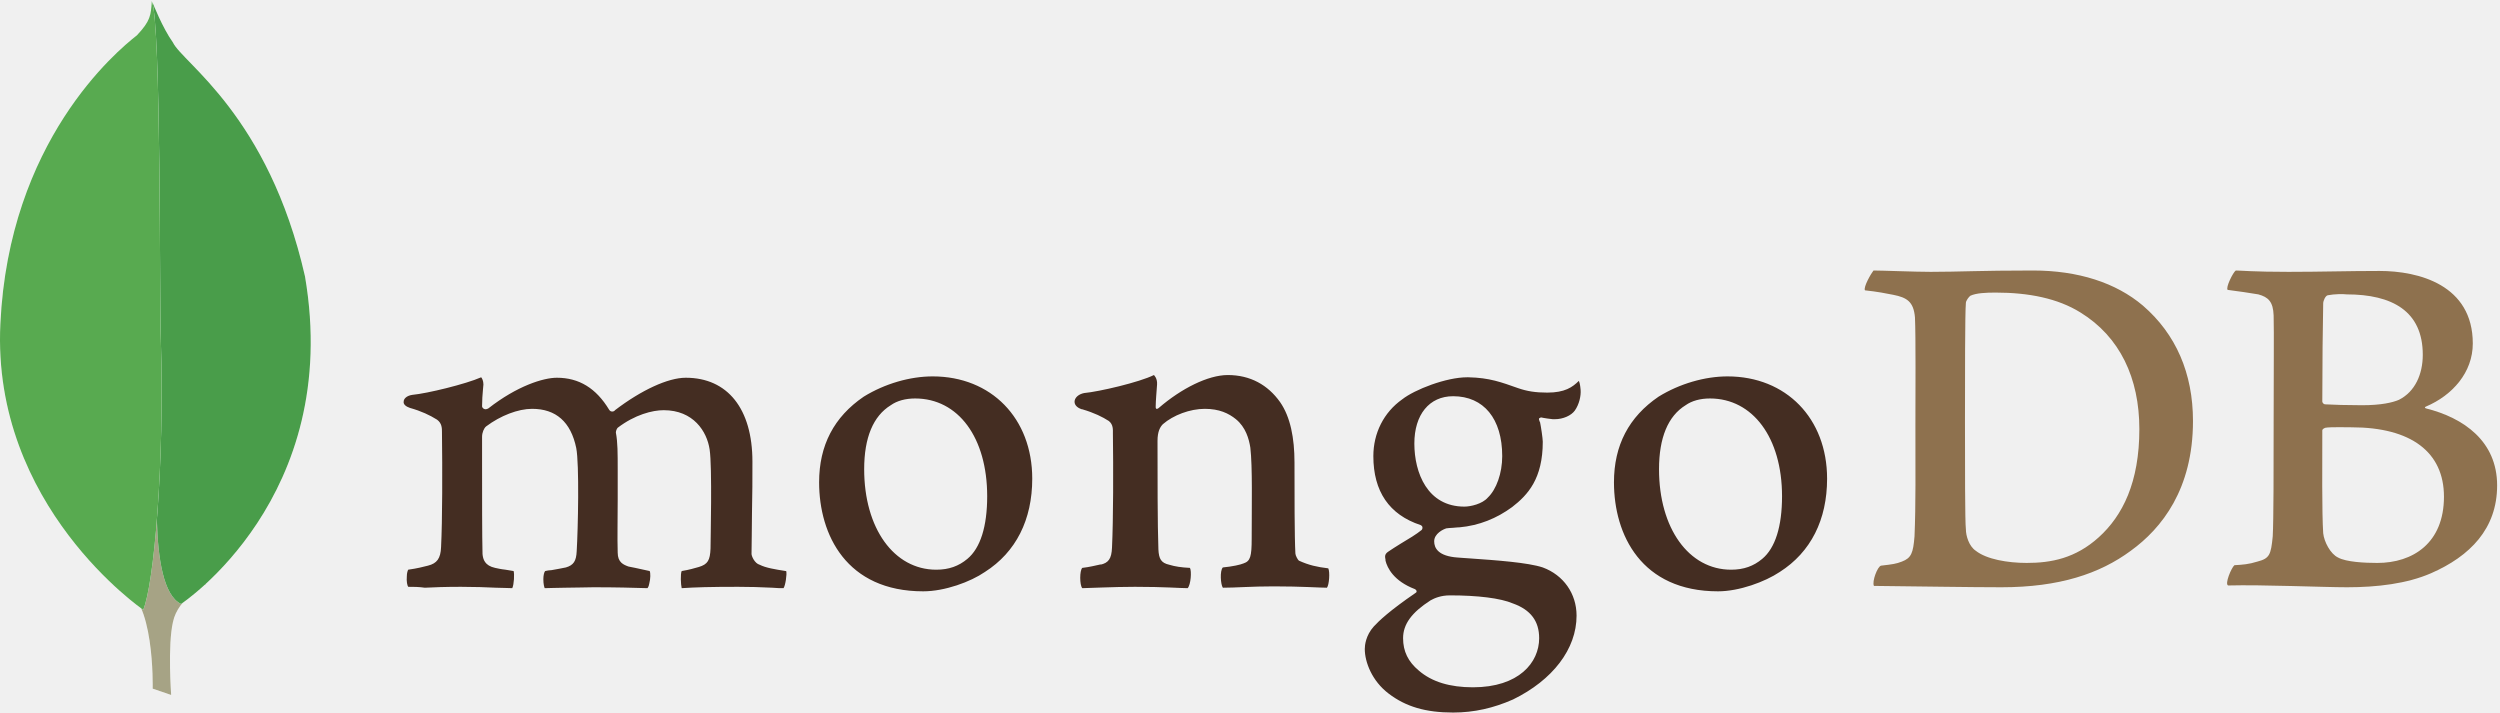
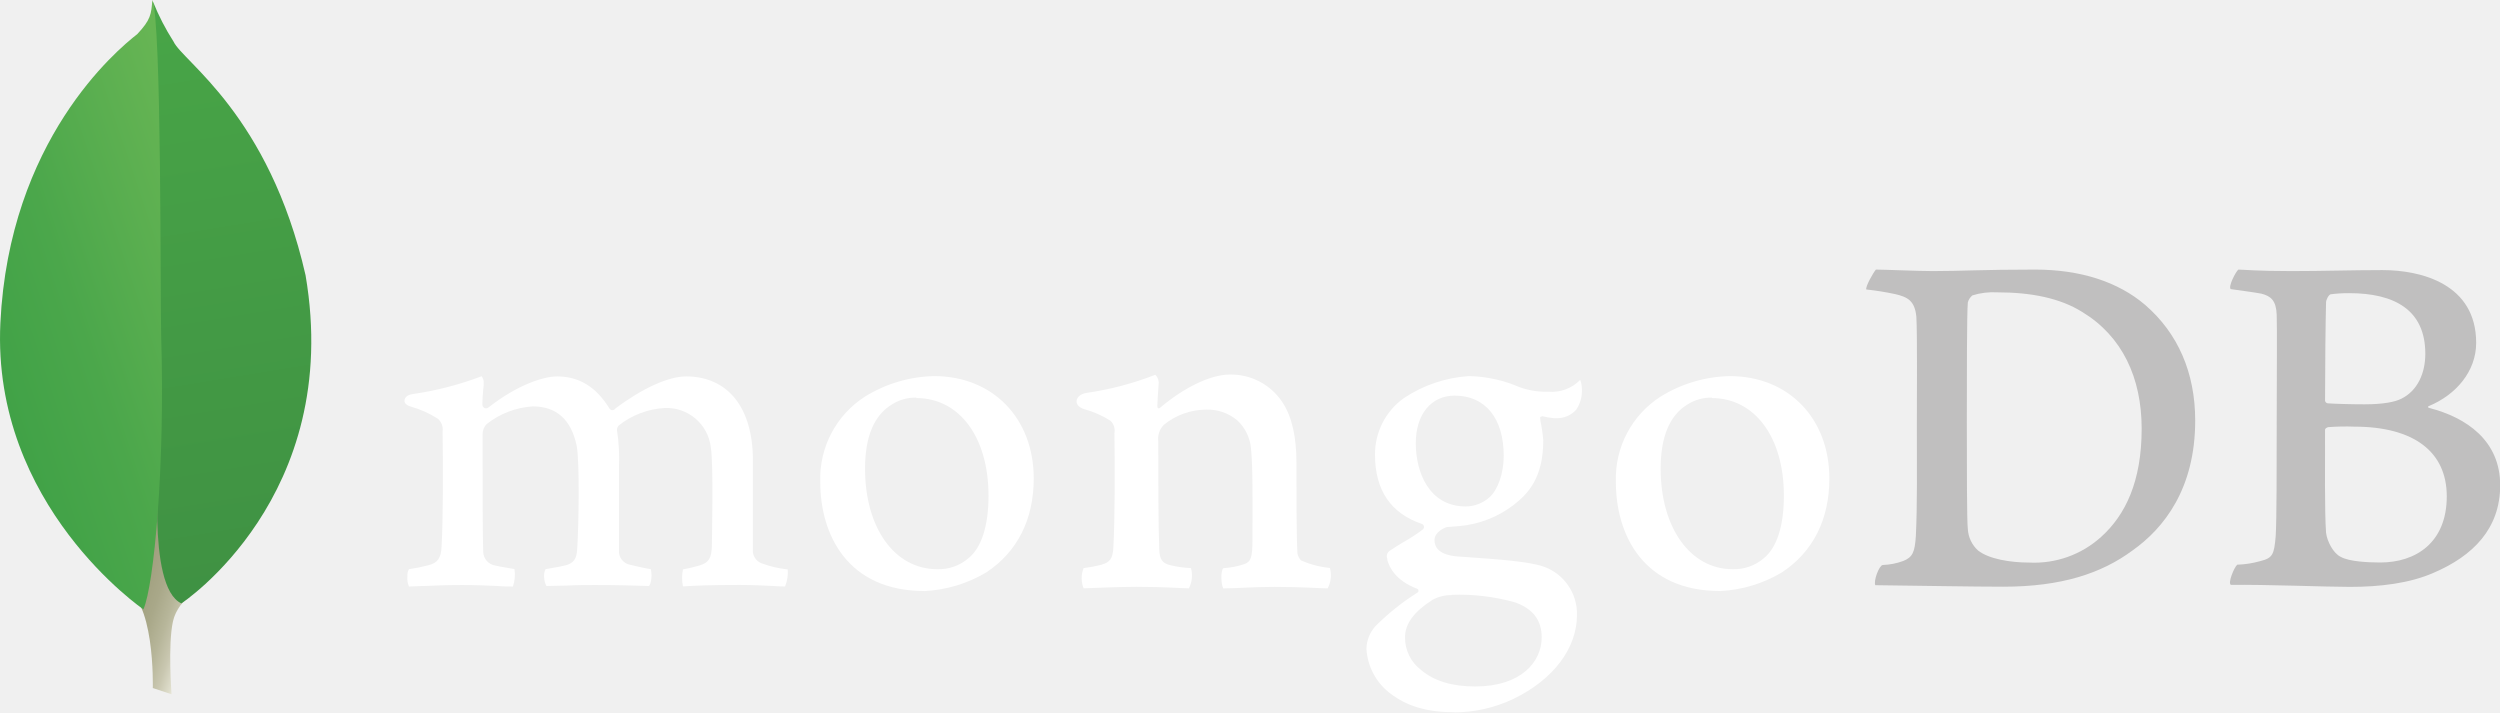
- <svg xmlns="http://www.w3.org/2000/svg" width="2500" height="713" viewBox="0 0 512 146">
-   <g fill="none" fill-rule="evenodd">
-     <path d="M476.713 60.463c-.46.092-.922 1.107-.922 1.66-.092 3.692-.184 13.474-.184 20.118 0 .185.276.554.553.554 1.384.092 4.706.184 7.567.184 3.968 0 6.275-.553 7.568-1.106 3.321-1.662 4.89-5.261 4.89-9.23 0-8.95-6.275-12.365-15.596-12.365-.646-.092-2.49-.092-3.876.185zm23.81 41.25c0-9.136-6.737-14.212-18.918-14.212-.554 0-4.43-.092-5.353.092-.277.093-.645.278-.645.555 0 6.551-.093 16.98.184 21.04.184 1.753 1.477 4.245 3.046 4.983 1.66.923 5.444 1.107 8.028 1.107 7.29 0 13.658-4.06 13.658-13.565zm-42.634-46.325c.922 0 3.69.276 10.796.276 6.737 0 12.089-.184 18.641-.184 8.028 0 19.102 2.86 19.102 14.857 0 5.906-4.153 10.613-9.597 12.92-.276.092-.276.276 0 .368 7.751 1.939 14.581 6.737 14.581 15.78 0 8.86-5.537 14.489-13.566 17.996-4.891 2.122-10.981 2.86-17.164 2.86-4.707 0-17.349-.553-24.362-.368-.738-.278.646-3.6 1.291-4.153 1.662-.093 2.953-.185 4.707-.739 2.492-.645 2.768-1.384 3.137-5.167.185-3.23.185-14.674.185-22.794 0-11.166.093-18.733 0-22.424-.092-2.86-1.107-3.784-3.137-4.338-1.57-.276-4.153-.646-6.276-.922-.462-.462 1.107-3.6 1.662-3.968zm-53.248 57.399c2.216 1.752 6.553 2.49 10.429 2.49 4.983 0 9.966-.921 14.765-5.26 4.891-4.428 8.305-11.257 8.305-22.146 0-10.429-3.968-18.919-12.089-23.901-4.614-2.862-10.52-4.06-17.349-4.06-2.03 0-3.968.092-5.167.645-.278.185-.923 1.015-.923 1.476-.185 1.846-.185 16.057-.185 24.363 0 8.582 0 20.579.185 21.963 0 1.385.645 3.507 2.03 4.43zm-20.948-57.4c1.754 0 8.49.277 11.72.277 5.815 0 9.967-.276 20.948-.276 9.228 0 16.98 2.491 22.517 7.197 6.736 5.814 10.244 13.843 10.244 23.624 0 13.935-6.368 21.964-12.736 26.578-6.366 4.706-14.672 7.474-26.484 7.474-6.275 0-17.072-.184-26.024-.277h-.092c-.461-.83.738-4.06 1.476-4.152 2.4-.277 3.046-.37 4.246-.83 1.937-.739 2.307-1.754 2.584-5.168.276-6.368.184-14.027.184-22.702 0-6.182.092-18.272-.093-22.148-.276-3.229-1.66-4.06-4.429-4.614-1.384-.276-3.23-.646-5.813-.922-.37-.647 1.291-3.507 1.752-4.06z" fill="#8E714E" />
-     <path d="M272.033 116.385c-2.307-.277-3.968-.645-5.998-1.568-.277-.185-.739-1.107-.739-1.477-.184-3.23-.184-12.458-.184-18.64 0-4.984-.83-9.321-2.953-12.366-2.492-3.508-6.09-5.537-10.705-5.537-4.06 0-9.505 2.768-14.027 6.644-.092.092-.83.739-.738-.277 0-1.015.185-3.045.277-4.43.093-1.292-.646-1.937-.646-1.937-2.953 1.476-11.258 3.414-14.304 3.69-2.214.463-2.768 2.585-.46 3.323h.092c2.49.738 4.152 1.569 5.443 2.4.923.738.831 1.753.831 2.584.092 6.92.092 17.533-.184 23.347-.092 2.307-.738 3.137-2.4 3.506l.185-.092c-1.292.277-2.307.553-3.876.738-.554.554-.554 3.507 0 4.153 1.015 0 6.367-.277 10.798-.277 6.09 0 9.228.277 10.796.277.646-.738.831-3.507.462-4.153-1.754-.092-3.046-.276-4.245-.646-1.661-.37-2.123-1.199-2.216-3.137-.183-4.892-.183-15.227-.183-22.24 0-1.938.553-2.861 1.106-3.415 2.123-1.845 5.538-3.137 8.583-3.137 2.953 0 4.89.923 6.367 2.123 2.03 1.66 2.676 4.06 2.953 5.813.461 3.968.277 11.812.277 18.641 0 3.691-.277 4.614-1.66 5.075-.647.277-2.308.647-4.246.83-.646.647-.461 3.508 0 4.154 2.676 0 5.814-.277 10.428-.277 5.721 0 9.413.277 10.89.277.46-.554.645-3.23.276-3.969zm25.562-35.25c-4.89 0-7.936 3.783-7.936 9.688 0 5.999 2.676 12.92 10.243 12.92 1.292 0 3.692-.554 4.798-1.846 1.754-1.66 2.954-4.983 2.954-8.49 0-7.659-3.784-12.273-10.059-12.273zm-.646 40.787c-1.845 0-3.138.554-3.968 1.016-3.876 2.49-5.629 4.89-5.629 7.752 0 2.675 1.015 4.797 3.23 6.643 2.676 2.307 6.367 3.415 11.073 3.415 9.413 0 13.566-5.076 13.566-10.058 0-3.508-1.754-5.815-5.352-7.106-2.584-1.108-7.29-1.662-12.92-1.662zm.646 23.994c-5.629 0-9.69-1.2-13.196-3.876-3.415-2.584-4.891-6.46-4.891-9.136 0-.738.185-2.769 1.846-4.614 1.014-1.108 3.23-3.23 8.49-6.829.184-.092.276-.184.276-.37 0-.184-.185-.369-.369-.46-4.337-1.661-5.629-4.338-5.999-5.814v-.185c-.091-.554-.276-1.107.555-1.661.646-.461 1.569-1.015 2.583-1.66 1.569-.924 3.23-1.939 4.245-2.77.185-.184.185-.368.185-.553 0-.185-.185-.37-.37-.461-6.458-2.123-9.688-6.922-9.688-14.12 0-4.706 2.122-8.951 5.905-11.627 2.584-2.03 9.044-4.522 13.289-4.522h.277c4.337.092 6.736 1.015 10.15 2.215 1.846.646 3.6.922 6 .922 3.598 0 5.167-1.107 6.458-2.398.093.184.278.646.37 1.845.092 1.2-.277 2.953-1.2 4.245-.738 1.015-2.399 1.754-4.06 1.754h-.462c-1.661-.185-2.4-.37-2.4-.37l-.368.185c-.092.185 0 .369.092.646l.093.185c.184.83.553 3.321.553 3.968 0 7.567-3.045 10.888-6.275 13.38-3.138 2.307-6.736 3.783-10.797 4.153-.092 0-.46 0-1.292.092-.461 0-1.107.093-1.2.093h-.092c-.738.184-2.583 1.107-2.583 2.675 0 1.384.83 3.046 4.798 3.323.83.092 1.66.092 2.584.185 5.26.368 11.812.83 14.857 1.845 4.245 1.568 6.921 5.352 6.921 9.874 0 6.83-4.89 13.197-13.011 17.164-3.968 1.754-7.937 2.677-12.274 2.677zm52.6-64.32c-1.937 0-3.691.46-4.983 1.383-3.598 2.215-5.444 6.645-5.444 13.104 0 12.09 6.09 20.58 14.765 20.58 2.584 0 4.614-.739 6.367-2.215 2.676-2.216 4.061-6.645 4.061-12.828 0-11.996-5.999-20.025-14.765-20.025zm1.662 39.496c-15.688 0-21.317-11.535-21.317-22.332 0-7.567 3.045-13.381 9.135-17.534 4.338-2.676 9.506-4.152 14.12-4.152 11.996 0 20.394 8.582 20.394 20.948 0 8.397-3.322 15.041-9.69 19.102-3.045 2.03-8.305 3.968-12.643 3.968h.001zM187.411 81.595c-1.938 0-3.691.461-4.984 1.384-3.598 2.215-5.444 6.645-5.444 13.104 0 12.09 6.09 20.58 14.765 20.58 2.584 0 4.614-.739 6.368-2.215 2.675-2.216 4.06-6.645 4.06-12.828 0-11.996-5.906-20.025-14.765-20.025zm1.661 39.497c-15.688 0-21.317-11.535-21.317-22.332 0-7.567 3.045-13.381 9.135-17.534 4.338-2.676 9.506-4.152 14.12-4.152 11.997 0 20.394 8.582 20.394 20.948 0 8.397-3.322 15.041-9.69 19.102-2.953 2.03-8.213 3.968-12.642 3.968zm-105.478-.923c-.185-.276-.37-1.107-.277-2.122 0-.739.185-1.2.277-1.384 1.938-.278 2.953-.555 4.06-.831 1.846-.462 2.584-1.476 2.676-3.783.278-5.537.278-16.058.185-23.348v-.185c0-.83 0-1.846-1.015-2.584-1.477-.922-3.23-1.752-5.537-2.4-.83-.275-1.384-.737-1.292-1.29 0-.554.554-1.2 1.754-1.385 3.045-.277 10.98-2.214 14.118-3.599.185.184.462.739.462 1.477l-.092 1.014c-.093 1.016-.185 2.216-.185 3.415 0 .369.37.646.738.646.185 0 .37-.092.554-.185 5.906-4.614 11.258-6.275 14.026-6.275 4.523 0 8.03 2.123 10.706 6.552.184.278.369.37.646.37.184 0 .46-.092.553-.277 5.445-4.153 10.89-6.645 14.488-6.645 8.582 0 13.658 6.368 13.658 17.165 0 3.045 0 7.013-.092 10.613 0 3.229-.092 6.182-.092 8.305 0 .46.645 1.937 1.66 2.214 1.292.646 3.046.923 5.353 1.292h.092c.185.646-.184 3.045-.553 3.507-.554 0-1.385 0-2.307-.092a136.208 136.208 0 0 0-7.014-.185c-5.721 0-8.674.092-11.536.277-.183-.738-.276-2.953 0-3.507 1.662-.276 2.492-.554 3.508-.83 1.846-.554 2.307-1.385 2.4-3.784 0-1.753.368-16.703-.186-20.302-.553-3.691-3.322-8.028-9.413-8.028-2.307 0-5.905.923-9.412 3.598-.184.185-.37.646-.37.923v.093c.37 1.937.37 4.153.37 7.567v5.998c0 4.153-.093 8.029 0 10.981 0 2.031 1.2 2.492 2.215 2.862.554.091.922.184 1.384.276.83.185 1.661.37 2.953.646.185.37.185 1.569-.092 2.584-.093.554-.278.83-.37.923-3.137-.092-6.367-.185-11.073-.185-1.384 0-3.784.093-5.814.093-1.662 0-3.23.092-4.152.092-.093-.185-.278-.83-.278-1.846 0-.83.185-1.476.37-1.661.461-.092.83-.184 1.292-.184 1.106-.185 2.03-.37 2.952-.554 1.57-.461 2.123-1.292 2.215-3.322.277-4.614.554-17.81-.092-21.133-1.107-5.352-4.152-8.028-9.044-8.028-2.86 0-6.46 1.384-9.412 3.6-.462.368-.831 1.29-.831 2.121v5.445c0 6.644 0 14.95.092 18.549.093 1.106.461 2.399 2.584 2.86.462.092 1.2.277 2.123.37l1.66.276c.186.554.093 2.769-.276 3.507-.923 0-2.03-.092-3.323-.092-1.937-.093-4.429-.185-7.197-.185-3.23 0-5.537.092-7.383.185-1.292-.185-2.307-.185-3.414-.185z" fill="#442D22" />
-     <path d="M35.053 142.317l-3.783-1.293s.462-19.286-6.46-20.67c-4.613-5.353.74-227.013 17.35-.739 0 0-5.722 2.86-6.737 7.752-1.108 4.799-.37 14.95-.37 14.95z" fill="#FFF" />
-     <path d="M35.053 142.317l-3.783-1.293s.462-19.286-6.46-20.67c-4.613-5.353.74-227.013 17.35-.739 0 0-5.722 2.86-6.737 7.752-1.108 4.799-.37 14.95-.37 14.95z" fill="#A6A385" />
-     <path d="M37.084 123.676s33.13-21.779 25.377-67.09c-7.474-32.943-25.1-43.74-27.038-47.893C33.301 5.74 31.27.573 31.27.573l1.385 91.634c0 .093-2.861 28.054 4.43 31.47" fill="#FFF" />
-     <path d="M37.084 123.676s33.13-21.779 25.377-67.09c-7.474-32.943-25.1-43.74-27.038-47.893C33.301 5.74 31.27.573 31.27.573l1.385 91.634c0 .093-2.861 28.054 4.43 31.47" fill="#499D4A" />
-     <path d="M29.333 124.875S-1.767 103.65.079 66.277C1.832 28.903 23.795 10.539 28.04 7.217c2.769-2.953 2.861-4.061 3.046-7.014 1.938 4.153 1.569 62.106 1.845 68.934.83 26.3-1.476 50.756-3.598 55.738z" fill="#FFF" />
-     <path d="M29.333 124.875S-1.767 103.65.079 66.277C1.832 28.903 23.795 10.539 28.04 7.217c2.769-2.953 2.861-4.061 3.046-7.014 1.938 4.153 1.569 62.106 1.845 68.934.83 26.3-1.476 50.756-3.598 55.738z" fill="#58AA50" />
+ <svg xmlns="http://www.w3.org/2000/svg" viewBox="0 0 399.69 113.87">
+   <defs>
+     <linearGradient id="linear-gradient" x1="-224.03" y1="-782.36" x2="-259.13" y2="-782.6" gradientTransform="matrix(-0.98, -0.32, 0.29, -0.88, 15.79, -702.1)" gradientUnits="userSpaceOnUse">
+       <stop offset="0.23" stop-color="#999875" />
+       <stop offset="0.56" stop-color="#9b9977" />
+       <stop offset="0.68" stop-color="#a09f7e" />
+       <stop offset="0.77" stop-color="#a9a889" />
+       <stop offset="0.84" stop-color="#b7b69a" />
+       <stop offset="0.9" stop-color="#c9c7b0" />
+       <stop offset="0.95" stop-color="#deddcb" />
+       <stop offset="0.99" stop-color="#f8f6eb" />
+       <stop offset="1" stop-color="#fbf9ef" />
+     </linearGradient>
+     <linearGradient id="linear-gradient-2" x1="-218.62" y1="-720.92" x2="-269.12" y2="-808.4" gradientTransform="matrix(-0.98, -0.32, 0.29, -0.88, 15.79, -702.1)" gradientUnits="userSpaceOnUse">
+       <stop offset="0" stop-color="#48a547" />
+       <stop offset="1" stop-color="#3f9143" />
+     </linearGradient>
+     <linearGradient id="linear-gradient-3" x1="-214" y1="-783.8" x2="-249.79" y2="-759.76" gradientTransform="matrix(-0.98, -0.32, 0.29, -0.88, 15.79, -702.1)" gradientUnits="userSpaceOnUse">
+       <stop offset="0" stop-color="#41a247" />
+       <stop offset="0.35" stop-color="#4ba74b" />
+       <stop offset="0.96" stop-color="#67b554" />
+       <stop offset="1" stop-color="#69b655" />
+     </linearGradient>
+   </defs>
+   <g id="Calque_2" data-name="Calque 2">
+     <g id="Layer_4" data-name="Layer 4">
+       <path d="M27.43,111l-3-1S24.83,95,19.39,93.91c-3.58-4.15.55-177.41,13.57-.59,0,0-4.46,2.24-5.3,6S27.43,111,27.43,111Z" style="fill:url(#linear-gradient)" />
+       <path d="M29,96.47S54.91,79.43,48.85,44C43,18.32,29.22,9.86,27.74,6.64A38.82,38.82,0,0,1,24.47.3L25.57,72S23.29,93.83,29,96.47Z" style="fill:url(#linear-gradient-2)" />
+       <path d="M22.93,97.42S-1.34,80.86.06,51.65,18.6,8.06,21.94,5.46C24.1,3.16,24.19,2.27,24.35,0c1.51,3.25,1.26,48.55,1.42,53.84C26.4,74.45,24.63,93.53,22.93,97.42Z" style="fill:url(#linear-gradient-3)" />
+       <path d="M299.91,43.1c1.39,0,6.67.24,9.12.24,4.58,0,7.77-.24,16.35-.24,7.2,0,13.25,1.94,17.58,5.65,5.23,4.52,8,10.82,8,18.49,0,10.9-5,17.2-10,20.75-5,3.71-11.45,5.81-20.68,5.81-4.91,0-13.33-.16-20.36-.24h-.1c-.33-.65.6-3.16,1.18-3.23a10.55,10.55,0,0,0,3.3-.65c1.48-.61,1.83-1.37,2-4,.24-5,.16-11,.16-17.76,0-4.84.08-14.29-.08-17.28-.25-2.5-1.31-3.15-3.43-3.63a45.67,45.67,0,0,0-4.58-.73C298.24,45.76,299.5,43.58,299.91,43.1ZM316.23,88c1.72,1.37,5.15,1.94,8.18,1.94a15.94,15.94,0,0,0,11.53-4.12c3.84-3.47,6.46-8.8,6.46-17.28,0-8.15-3.11-14.78-9.48-18.65-3.6-2.26-8.26-3.15-13.57-3.15a11.28,11.28,0,0,0-4,.48,2.12,2.12,0,0,0-.74,1.13c-.16,1.45-.16,12.51-.16,19.05,0,6.7,0,16.07.16,17.2A5,5,0,0,0,316.23,88Z" style="fill:#c0bfbf" />
+       <path d="M357.86,43.1c.74,0,2.91.24,8.47.24,5.23,0,9.48-.16,14.55-.16,6.29,0,15,2.26,15,11.63,0,4.6-3.27,8.32-7.52,10.09-.25.08-.25.24,0,.32,6,1.53,11.36,5.25,11.36,12.35,0,6.94-4.33,11.3-10.63,14-3.84,1.69-8.58,2.26-13.41,2.26-3.68,0-13.54-.4-19-.32-.57-.24.52-2.83,1-3.23a15.35,15.35,0,0,0,3.71-.58c2-.48,2.19-1.12,2.44-4,.16-2.5.16-11.46.16-17.84,0-8.72.08-14.61,0-17.52-.08-2.26-.9-3-2.45-3.39-1.23-.24-3.27-.48-4.9-.73C356.19,45.84,357.45,43.42,357.86,43.1Zm33.32,36.25c0-7.1-5.23-11.14-14.8-11.14a37,37,0,0,0-4.17.08c-.25.08-.49.24-.49.4,0,5.09-.08,13.24.16,16.47.16,1.37,1.15,3.31,2.37,3.88,1.31.73,4.25.89,6.29.89C386.2,89.93,391.18,86.78,391.18,79.35Zm-18.56-32.3c-.33.08-.74.89-.74,1.29-.08,2.91-.16,10.5-.16,15.74a.52.52,0,0,0,.41.4c1.06.08,3.68.16,5.89.16,3.11,0,4.91-.4,5.89-.89,2.62-1.29,3.84-4.12,3.84-7.19,0-7-4.9-9.69-12.18-9.69A21.78,21.78,0,0,0,372.62,47.05Z" style="fill:#c0bfbf" />
+       <path d="M65.38,93.77a3.5,3.5,0,0,1-.25-1.63A2.07,2.07,0,0,1,65.38,91a27.06,27.06,0,0,0,3.14-.64c1.45-.36,2-1.14,2.08-3,.24-4.35.25-12.52.16-18.26V69A2.28,2.28,0,0,0,70,66.94,16.38,16.38,0,0,0,65.67,65c-.68-.2-1.06-.56-1-1S65.07,63.13,66,63a51.78,51.78,0,0,0,11-2.85,1.6,1.6,0,0,1,.33,1.16c0,.25,0,.52-.06.8-.07.81-.15,1.73-.15,2.65a.6.6,0,0,0,.6.53.59.59,0,0,0,.42-.18c4.64-3.63,8.79-4.93,10.93-4.93,3.51,0,6.25,1.68,8.36,5.12a.57.57,0,0,0,.48.28.54.54,0,0,0,.44-.24c4.27-3.23,8.5-5.16,11.33-5.16,6.69,0,10.69,5,10.69,13.38,0,2.41,0,5.46,0,8.31,0,2.5,0,4.84,0,6.46a2.21,2.21,0,0,0,1.32,1.7,17.11,17.11,0,0,0,4.18,1h.07a6.18,6.18,0,0,1-.42,2.73c-.44,0-1.06,0-1.82-.07-1.39-.07-3.29-.17-5.51-.17-4.45,0-6.77.09-9,.23a6.71,6.71,0,0,1,0-2.72,24,24,0,0,0,2.71-.64c1.42-.47,1.82-1.11,1.91-3,0-1.34.29-13.09-.17-15.88a7.11,7.11,0,0,0-7.37-6.28,13,13,0,0,0-7.36,2.8,1.09,1.09,0,0,0-.27.69v.05a30,30,0,0,1,.32,5.92c0,1.51,0,3.12,0,4.72,0,3.24,0,6.3,0,8.61a2.17,2.17,0,0,0,1.72,2.26l1.08.25c.64.15,1.31.31,2.29.47a4.36,4.36,0,0,1,0,2,1.58,1.58,0,0,1-.28.69c-2.47-.08-5-.16-8.67-.16-1.11,0-2.92,0-4.52.09-1.3,0-2.52.07-3.22.07A3.19,3.19,0,0,1,87,92.36,2.46,2.46,0,0,1,87.21,91l1-.18c.86-.15,1.6-.28,2.31-.46,1.21-.37,1.67-1,1.76-2.58.24-3.59.42-13.94-.09-16.54-.87-4.16-3.24-6.27-7-6.27a13.25,13.25,0,0,0-7.35,2.8,2.23,2.23,0,0,0-.68,1.66c0,1.23,0,2.7,0,4.27,0,5.2,0,11.67.09,14.47a2.29,2.29,0,0,0,2,2.26c.35.1,1,.2,1.68.32l1.32.23A5.78,5.78,0,0,1,82,93.77c-.71,0-1.58,0-2.59-.09-1.53-.07-3.44-.15-5.61-.15-2.56,0-4.33.09-5.76.15-1,0-1.79.09-2.62.09Z" style="fill:#fff" />
+       <path d="M147.8,94.49c-12.28,0-16.66-9-16.66-17.42A15.56,15.56,0,0,1,138.3,63.4a21.83,21.83,0,0,1,11.05-3.27c9.37,0,15.92,6.73,15.92,16.37,0,6.55-2.62,11.73-7.57,15a21.38,21.38,0,0,1-9.91,3Zm-1.31-30.92a7,7,0,0,0-3.91,1.1c-2.84,1.72-4.28,5.17-4.28,10.23C138.29,84.37,143,91,149.84,91a7.27,7.27,0,0,0,5-1.76c2.09-1.7,3.2-5.18,3.2-10,0-9.33-4.64-15.6-11.55-15.6Z" style="fill:#fff" />
+       <path d="M275,94.49c-12.28,0-16.66-9-16.66-17.42a15.56,15.56,0,0,1,7.16-13.67,21.82,21.82,0,0,1,11.05-3.27c9.37,0,15.92,6.73,15.92,16.37,0,6.56-2.62,11.73-7.57,15a21.36,21.36,0,0,1-9.91,3Zm-1.31-30.92a7,7,0,0,0-3.91,1.1c-2.84,1.72-4.28,5.17-4.28,10.23C265.49,84.37,270.24,91,277,91a7.27,7.27,0,0,0,5-1.76c2.09-1.7,3.2-5.18,3.2-10,0-9.33-4.64-15.6-11.55-15.6Z" style="fill:#fff" />
+       <path d="M232.58,113.87c-4.41,0-7.59-.93-10.3-3a9.64,9.64,0,0,1-3.82-7.14,5.58,5.58,0,0,1,1.45-3.63,38.28,38.28,0,0,1,6.66-5.33.34.34,0,0,0,.21-.32.34.34,0,0,0-.26-.34c-3.39-1.3-4.41-3.42-4.72-4.58,0,0,0-.11,0-.18a1.06,1.06,0,0,1,.42-1.32c.47-.34,1.24-.79,2-1.27a26.93,26.93,0,0,0,3.29-2.14.53.53,0,0,0-.14-.84c-5-1.68-7.54-5.4-7.54-11.07a11,11,0,0,1,4.63-9.07,21.15,21.15,0,0,1,10.36-3.51H235a21.31,21.31,0,0,1,7.91,1.76,12.62,12.62,0,0,0,4.67.74,6.34,6.34,0,0,0,5.06-1.9,4.35,4.35,0,0,1,.27,1.44A5.44,5.44,0,0,1,252,65.5a4.1,4.1,0,0,1-3.14,1.36l-.37,0a10.39,10.39,0,0,1-1.9-.32l-.32.11c-.1.15,0,.31,0,.51a1.08,1.08,0,0,1,0,.13,22.46,22.46,0,0,1,.46,3.1c0,5.94-2.35,8.53-4.88,10.45a16.69,16.69,0,0,1-8.44,3.26h0l-1,.08-1,.08h-.07c-.55.16-2,.84-2,2.11,0,1.06.65,2.37,3.76,2.6l2,.14c4.1.29,9.23.64,11.64,1.46a8,8,0,0,1,5.38,7.75c0,5.33-3.8,10.35-10.15,13.41a22.06,22.06,0,0,1-9.6,2.16Zm-.49-18.73a6.24,6.24,0,0,0-3.07.76c-3,1.92-4.39,3.84-4.39,6a6.46,6.46,0,0,0,2.55,5.2c2.1,1.78,4.94,2.65,8.67,2.65,7.34,0,10.63-3.94,10.63-7.85,0-2.72-1.37-4.54-4.18-5.57a32.81,32.81,0,0,0-10.22-1.23Zm.49-31.89c-3.79,0-6.23,3-6.23,7.61s2.1,10.11,8,10.11a5.76,5.76,0,0,0,3.78-1.46c1.38-1.26,2.28-3.88,2.28-6.63,0-6-2.94-9.63-7.85-9.63Z" style="fill:#fff" />
+       <path d="M212.62,90.8A14.66,14.66,0,0,1,208,89.59a2.14,2.14,0,0,1-.57-1.13c-.16-2.5-.16-9.77-.16-14.53,0-3.88-.65-7.27-2.29-9.69a9.85,9.85,0,0,0-8.34-4.36c-3.19,0-7.44,2.18-11,5.17-.08.08-.62.59-.61-.2s.14-2.41.21-3.43a1.76,1.76,0,0,0-.54-1.5,49.93,49.93,0,0,1-11.08,2.91c-1.74.33-2.14,2-.29,2.58h0s0,0,0,0a15.63,15.63,0,0,1,4.2,1.85,2.19,2.19,0,0,1,.64,2c.08,5.41.08,13.73-.17,18.25-.08,1.78-.57,2.42-1.88,2.75l.12,0a25.52,25.52,0,0,1-3,.57,4.41,4.41,0,0,0,0,3.23c.82,0,5-.24,8.42-.24,4.74,0,7.19.24,8.42.24a4.51,4.51,0,0,0,.33-3.23,17.43,17.43,0,0,1-3.35-.48c-1.31-.32-1.64-1-1.72-2.42-.16-3.79-.16-11.87-.16-17.36a3.17,3.17,0,0,1,.9-2.66,10.77,10.77,0,0,1,6.7-2.42,7.36,7.36,0,0,1,5,1.69A6.91,6.91,0,0,1,200,71.66c.33,3.07.24,9.2.24,14.53,0,2.91-.24,3.63-1.31,4a13.2,13.2,0,0,1-3.35.65c-.49.48-.33,2.74,0,3.23,2.13,0,4.58-.24,8.18-.24,4.5,0,7.36.24,8.5.24A4.48,4.48,0,0,0,212.62,90.8Z" style="fill:#fff" />
+     </g>
  </g>
</svg>
